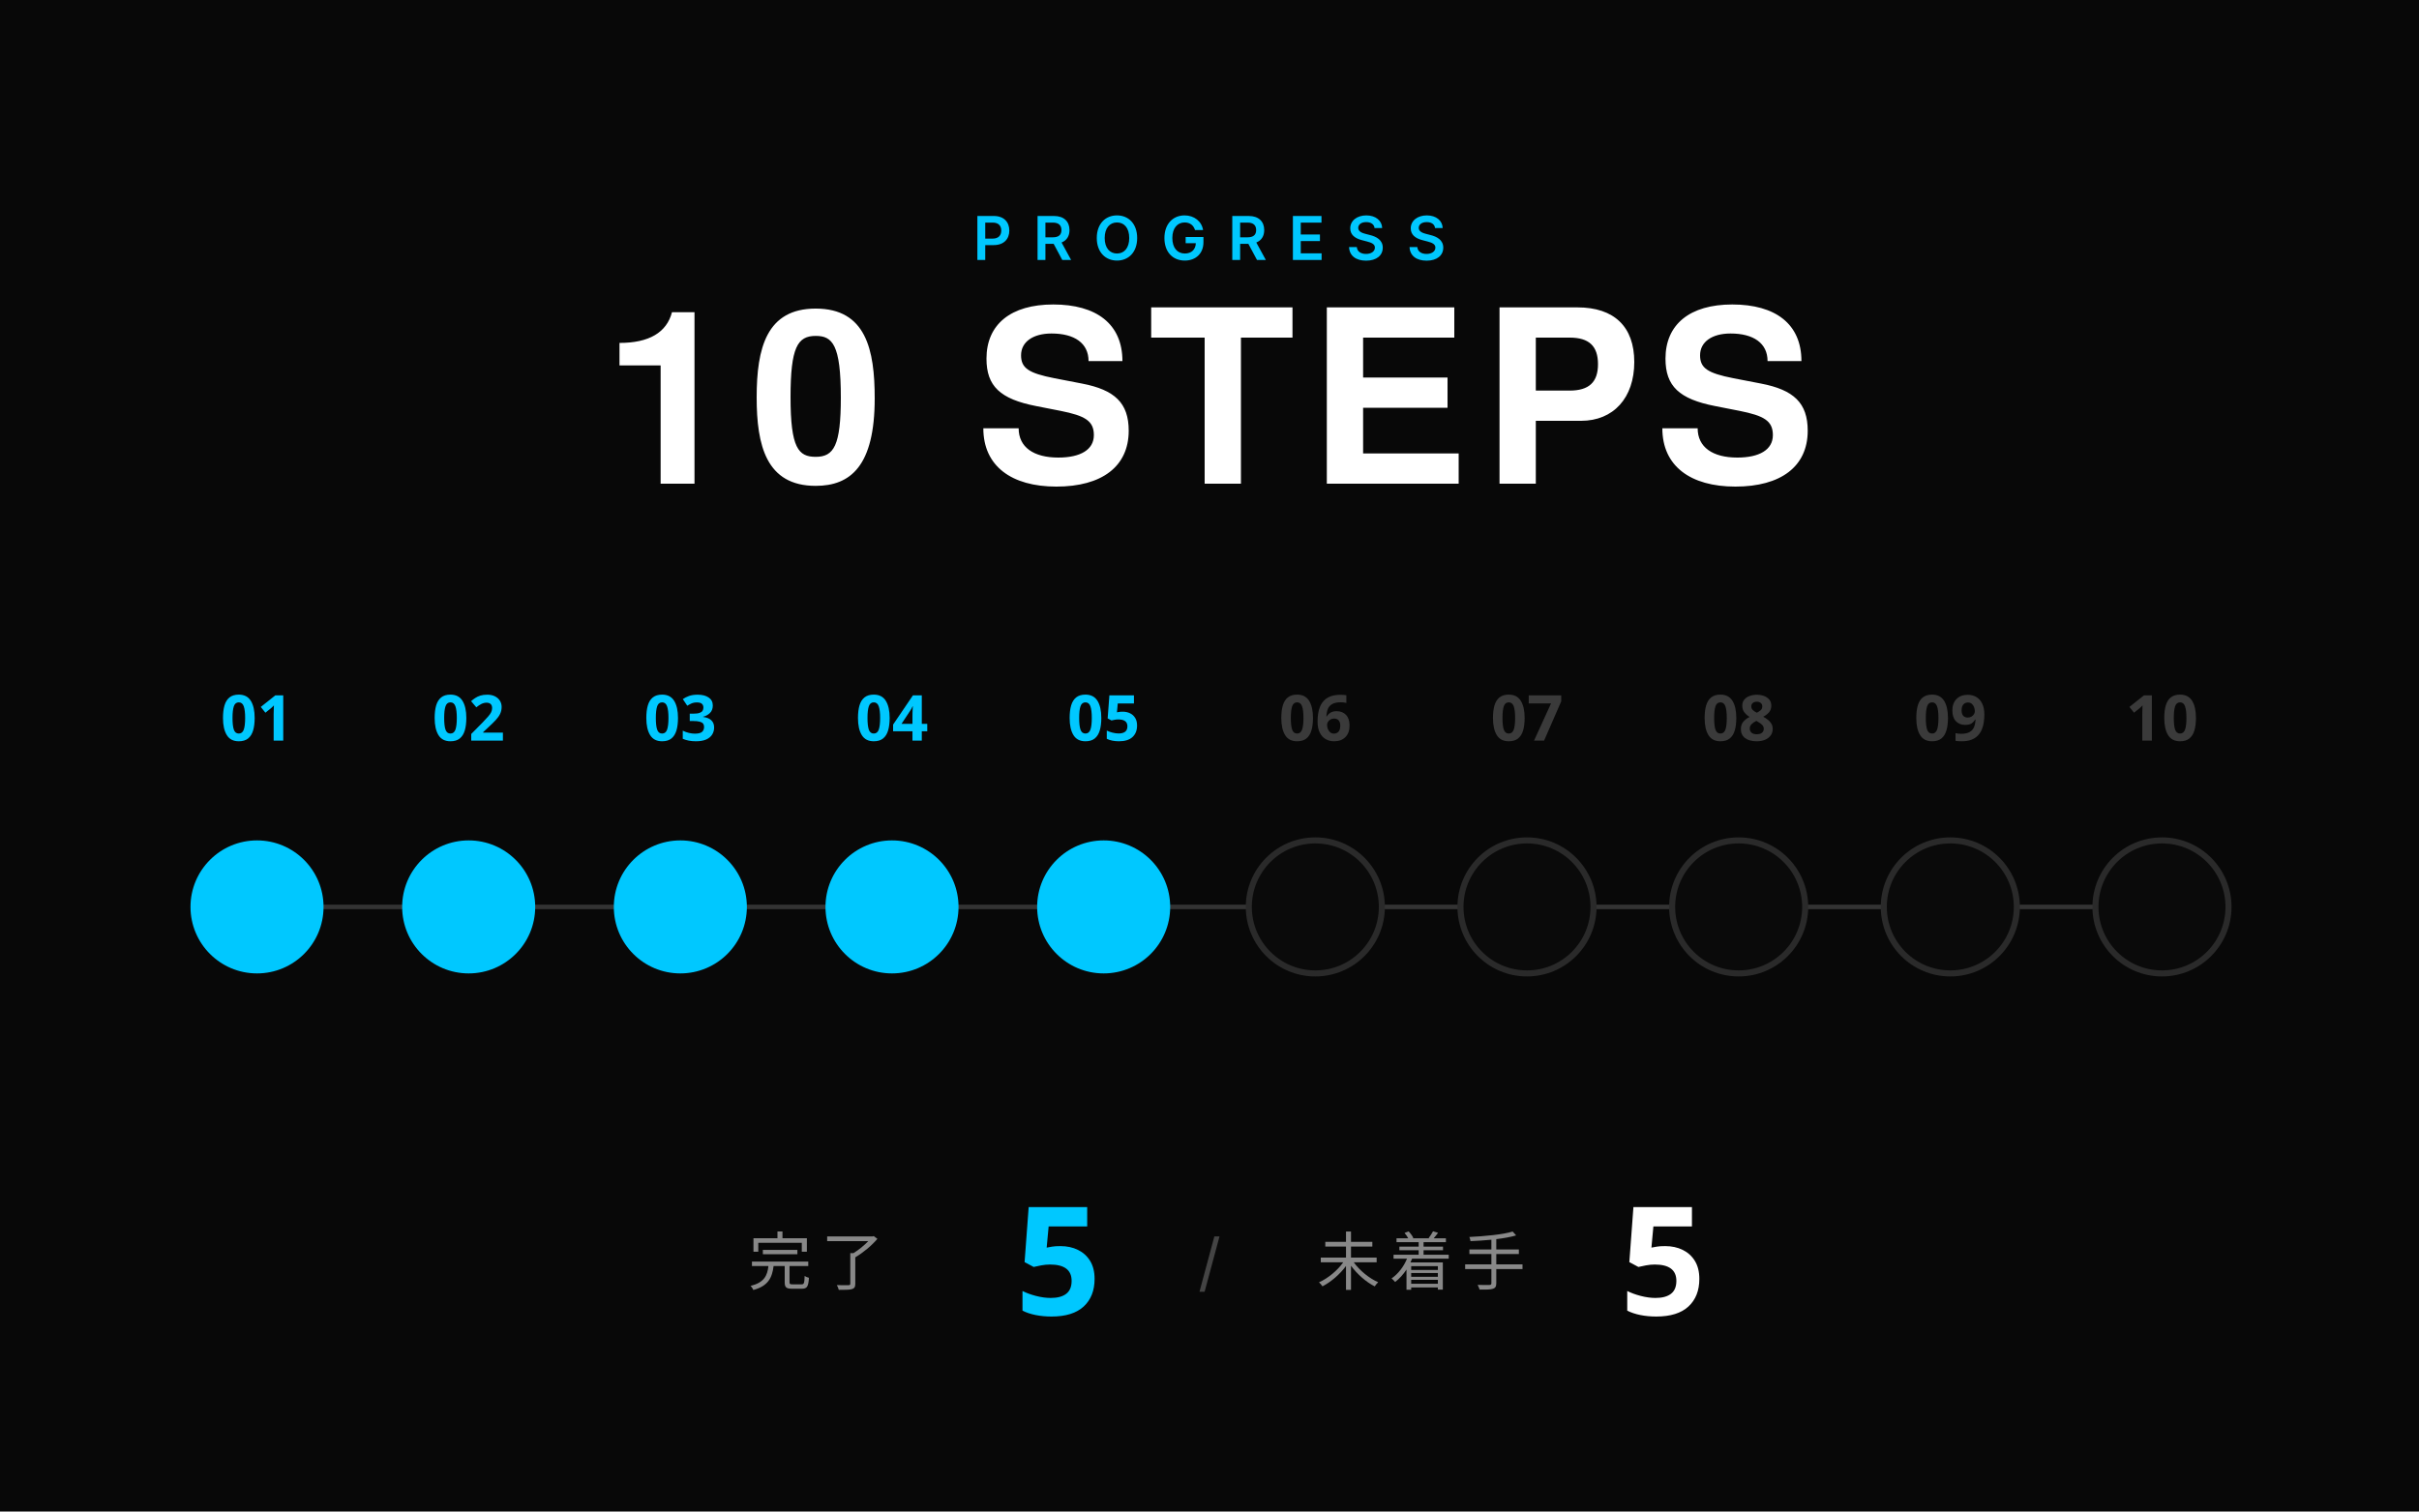
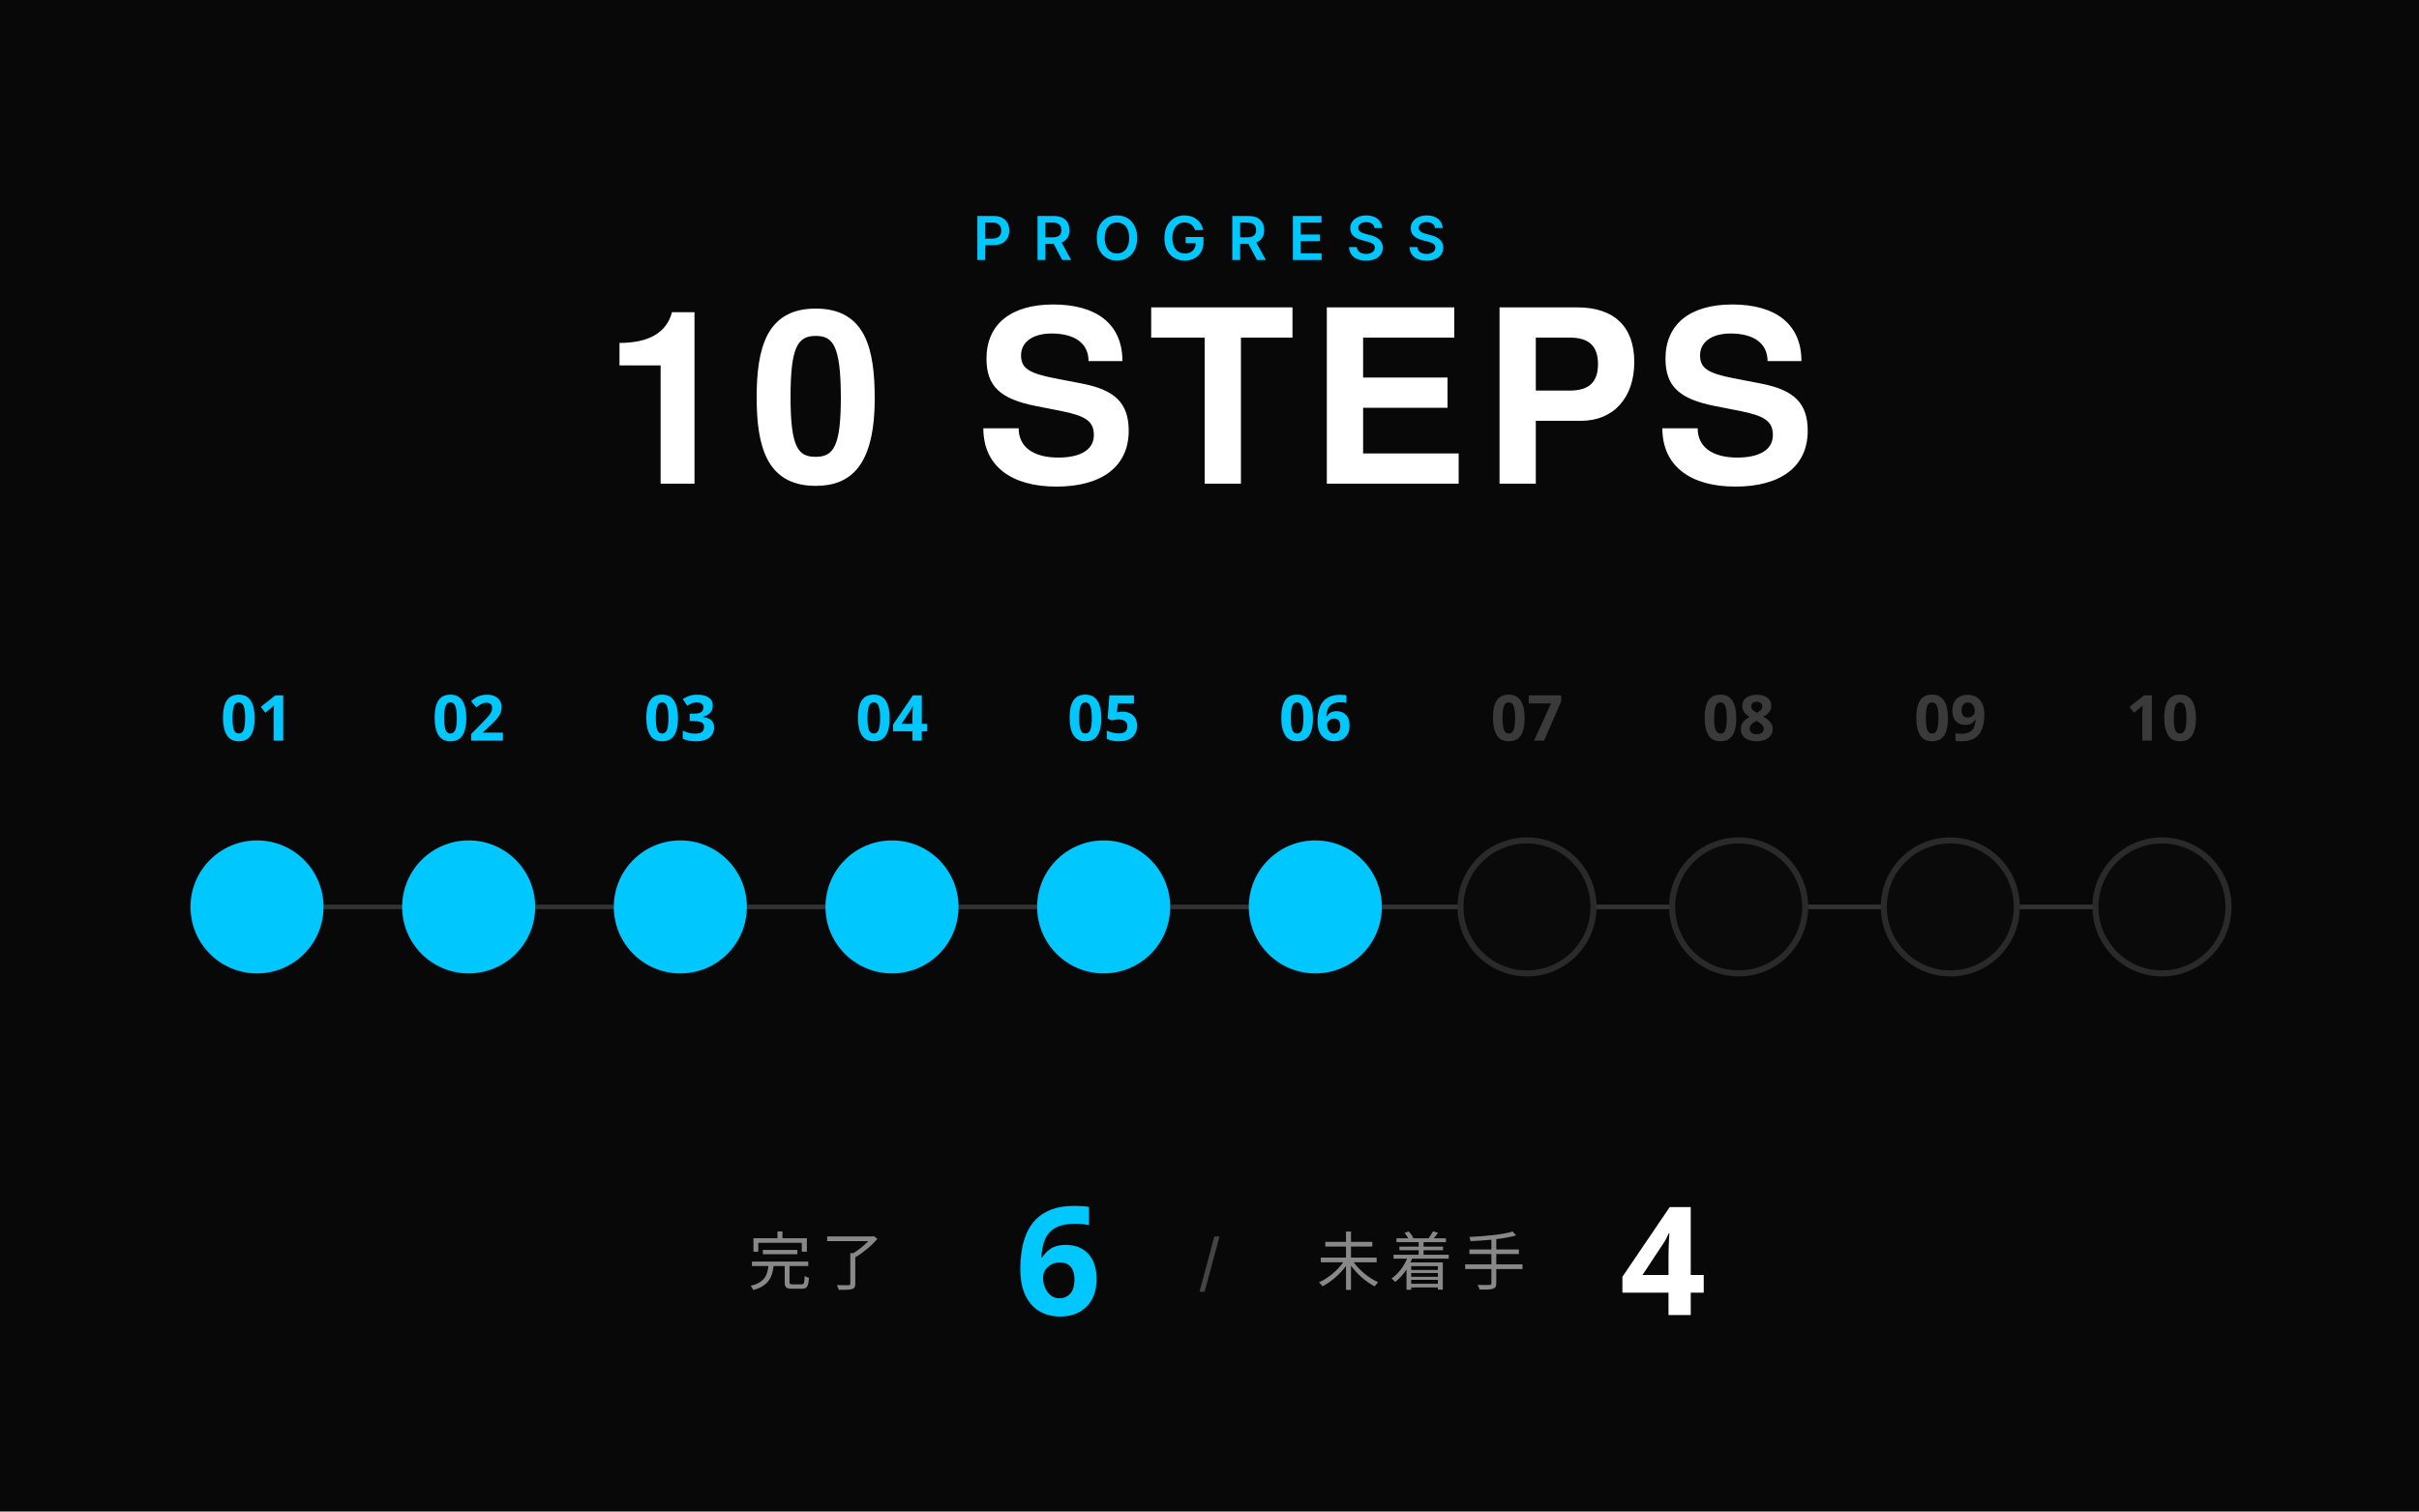
<svg xmlns="http://www.w3.org/2000/svg" viewBox="0 0 1600 1000" preserveAspectRatio="xMidYMid meet">
  <rect width="1600" height="1000" fill="#080808" />
  <text x="800" y="172" text-anchor="middle" font-family="-apple-system, BlinkMacSystemFont, 'Segoe UI', sans-serif" font-size="40" letter-spacing="14" fill="#00c8ff" font-weight="600">PROGRESS</text>
  <text x="800" y="320" text-anchor="middle" font-family="'Arial Black', 'Helvetica Neue', sans-serif" font-size="160" font-weight="900" fill="#ffffff" letter-spacing="8">10 STEPS</text>
  <g font-family="'Arial Black', sans-serif" font-size="42" font-weight="900" text-anchor="middle">
    <text x="170" y="490" fill="#00c8ff">01</text>
    <text x="310" y="490" fill="#00c8ff">02</text>
    <text x="450" y="490" fill="#00c8ff">03</text>
    <text x="590" y="490" fill="#00c8ff">04</text>
    <text x="730" y="490" fill="#00c8ff">05</text>
-     <text x="870" y="490" fill="#3a3a3a">06</text>
+     <text x="870" y="490" fill="#00c8ff">06</text>
    <text x="1010" y="490" fill="#3a3a3a">07</text>
    <text x="1150" y="490" fill="#3a3a3a">08</text>
    <text x="1290" y="490" fill="#3a3a3a">09</text>
    <text x="1430" y="490" fill="#3a3a3a">10</text>
  </g>
  <line x1="170" y1="600" x2="1430" y2="600" stroke="#333333" stroke-width="3" />
  <g>
    <circle cx="170" cy="600" r="44" fill="#00c8ff" />
    <circle cx="310" cy="600" r="44" fill="#00c8ff" />
    <circle cx="450" cy="600" r="44" fill="#00c8ff" />
    <circle cx="590" cy="600" r="44" fill="#00c8ff" />
    <circle cx="730" cy="600" r="44" fill="#00c8ff" />
-     <circle cx="870" cy="600" r="44" fill="#0a0a0a" stroke="#2a2a2a" stroke-width="4" />
+     <circle cx="870" cy="600" r="44" fill="#00c8ff" />
    <circle cx="1010" cy="600" r="44" fill="#0a0a0a" stroke="#2a2a2a" stroke-width="4" />
    <circle cx="1150" cy="600" r="44" fill="#0a0a0a" stroke="#2a2a2a" stroke-width="4" />
    <circle cx="1290" cy="600" r="44" fill="#0a0a0a" stroke="#2a2a2a" stroke-width="4" />
    <circle cx="1430" cy="600" r="44" fill="#0a0a0a" stroke="#2a2a2a" stroke-width="4" />
  </g>
  <g font-family="-apple-system, BlinkMacSystemFont, 'Segoe UI', 'Hiragino Sans', sans-serif" letter-spacing="6">
    <text x="540" y="850" text-anchor="middle" font-size="42" fill="#888888" font-weight="500">完了</text>
-     <text x="700" y="870" text-anchor="middle" font-family="'Arial Black', sans-serif" font-size="100" fill="#00c8ff" font-weight="900">5</text>
+     <text x="700" y="870" text-anchor="middle" font-family="'Arial Black', sans-serif" font-size="100" fill="#00c8ff" font-weight="900">6</text>
    <text x="800" y="850" text-anchor="middle" font-size="42" fill="#444444">/</text>
    <text x="940" y="850" text-anchor="middle" font-size="42" fill="#888888" font-weight="500">未着手</text>
-     <text x="1100" y="870" text-anchor="middle" font-family="'Arial Black', sans-serif" font-size="100" fill="#ffffff" font-weight="900">5</text>
+     <text x="1100" y="870" text-anchor="middle" font-family="'Arial Black', sans-serif" font-size="100" fill="#ffffff" font-weight="900">4</text>
  </g>
</svg>
